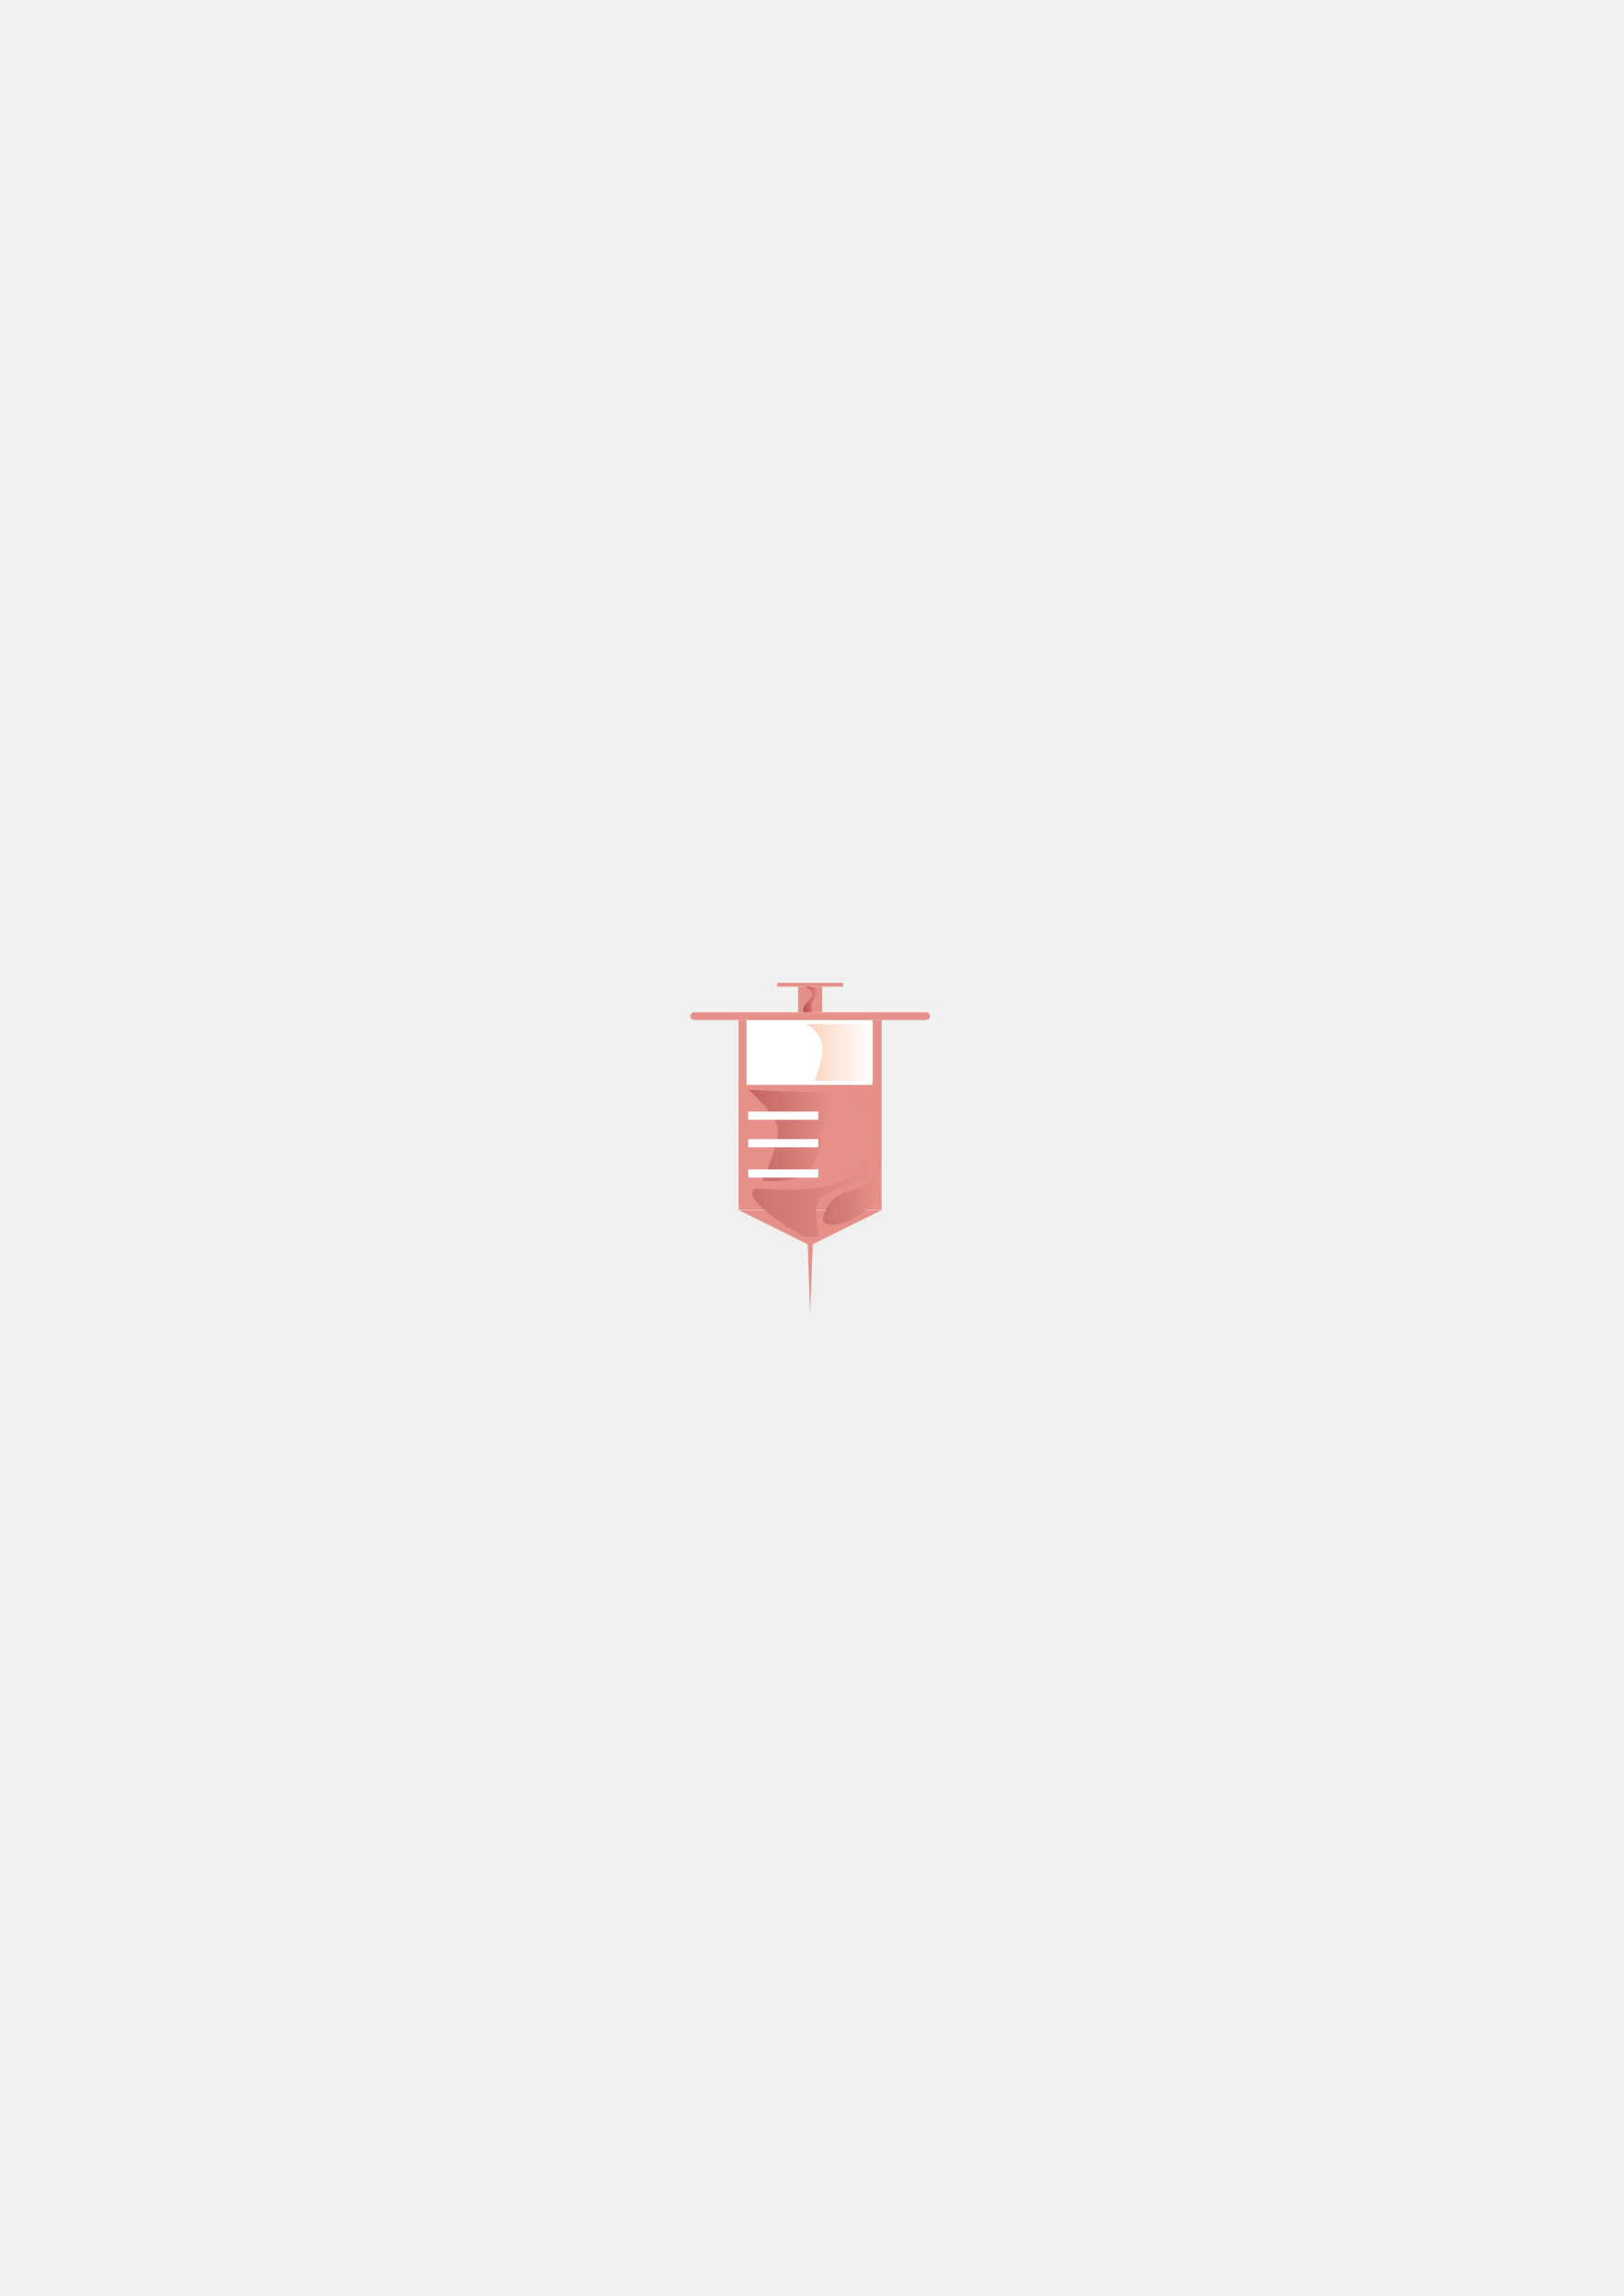
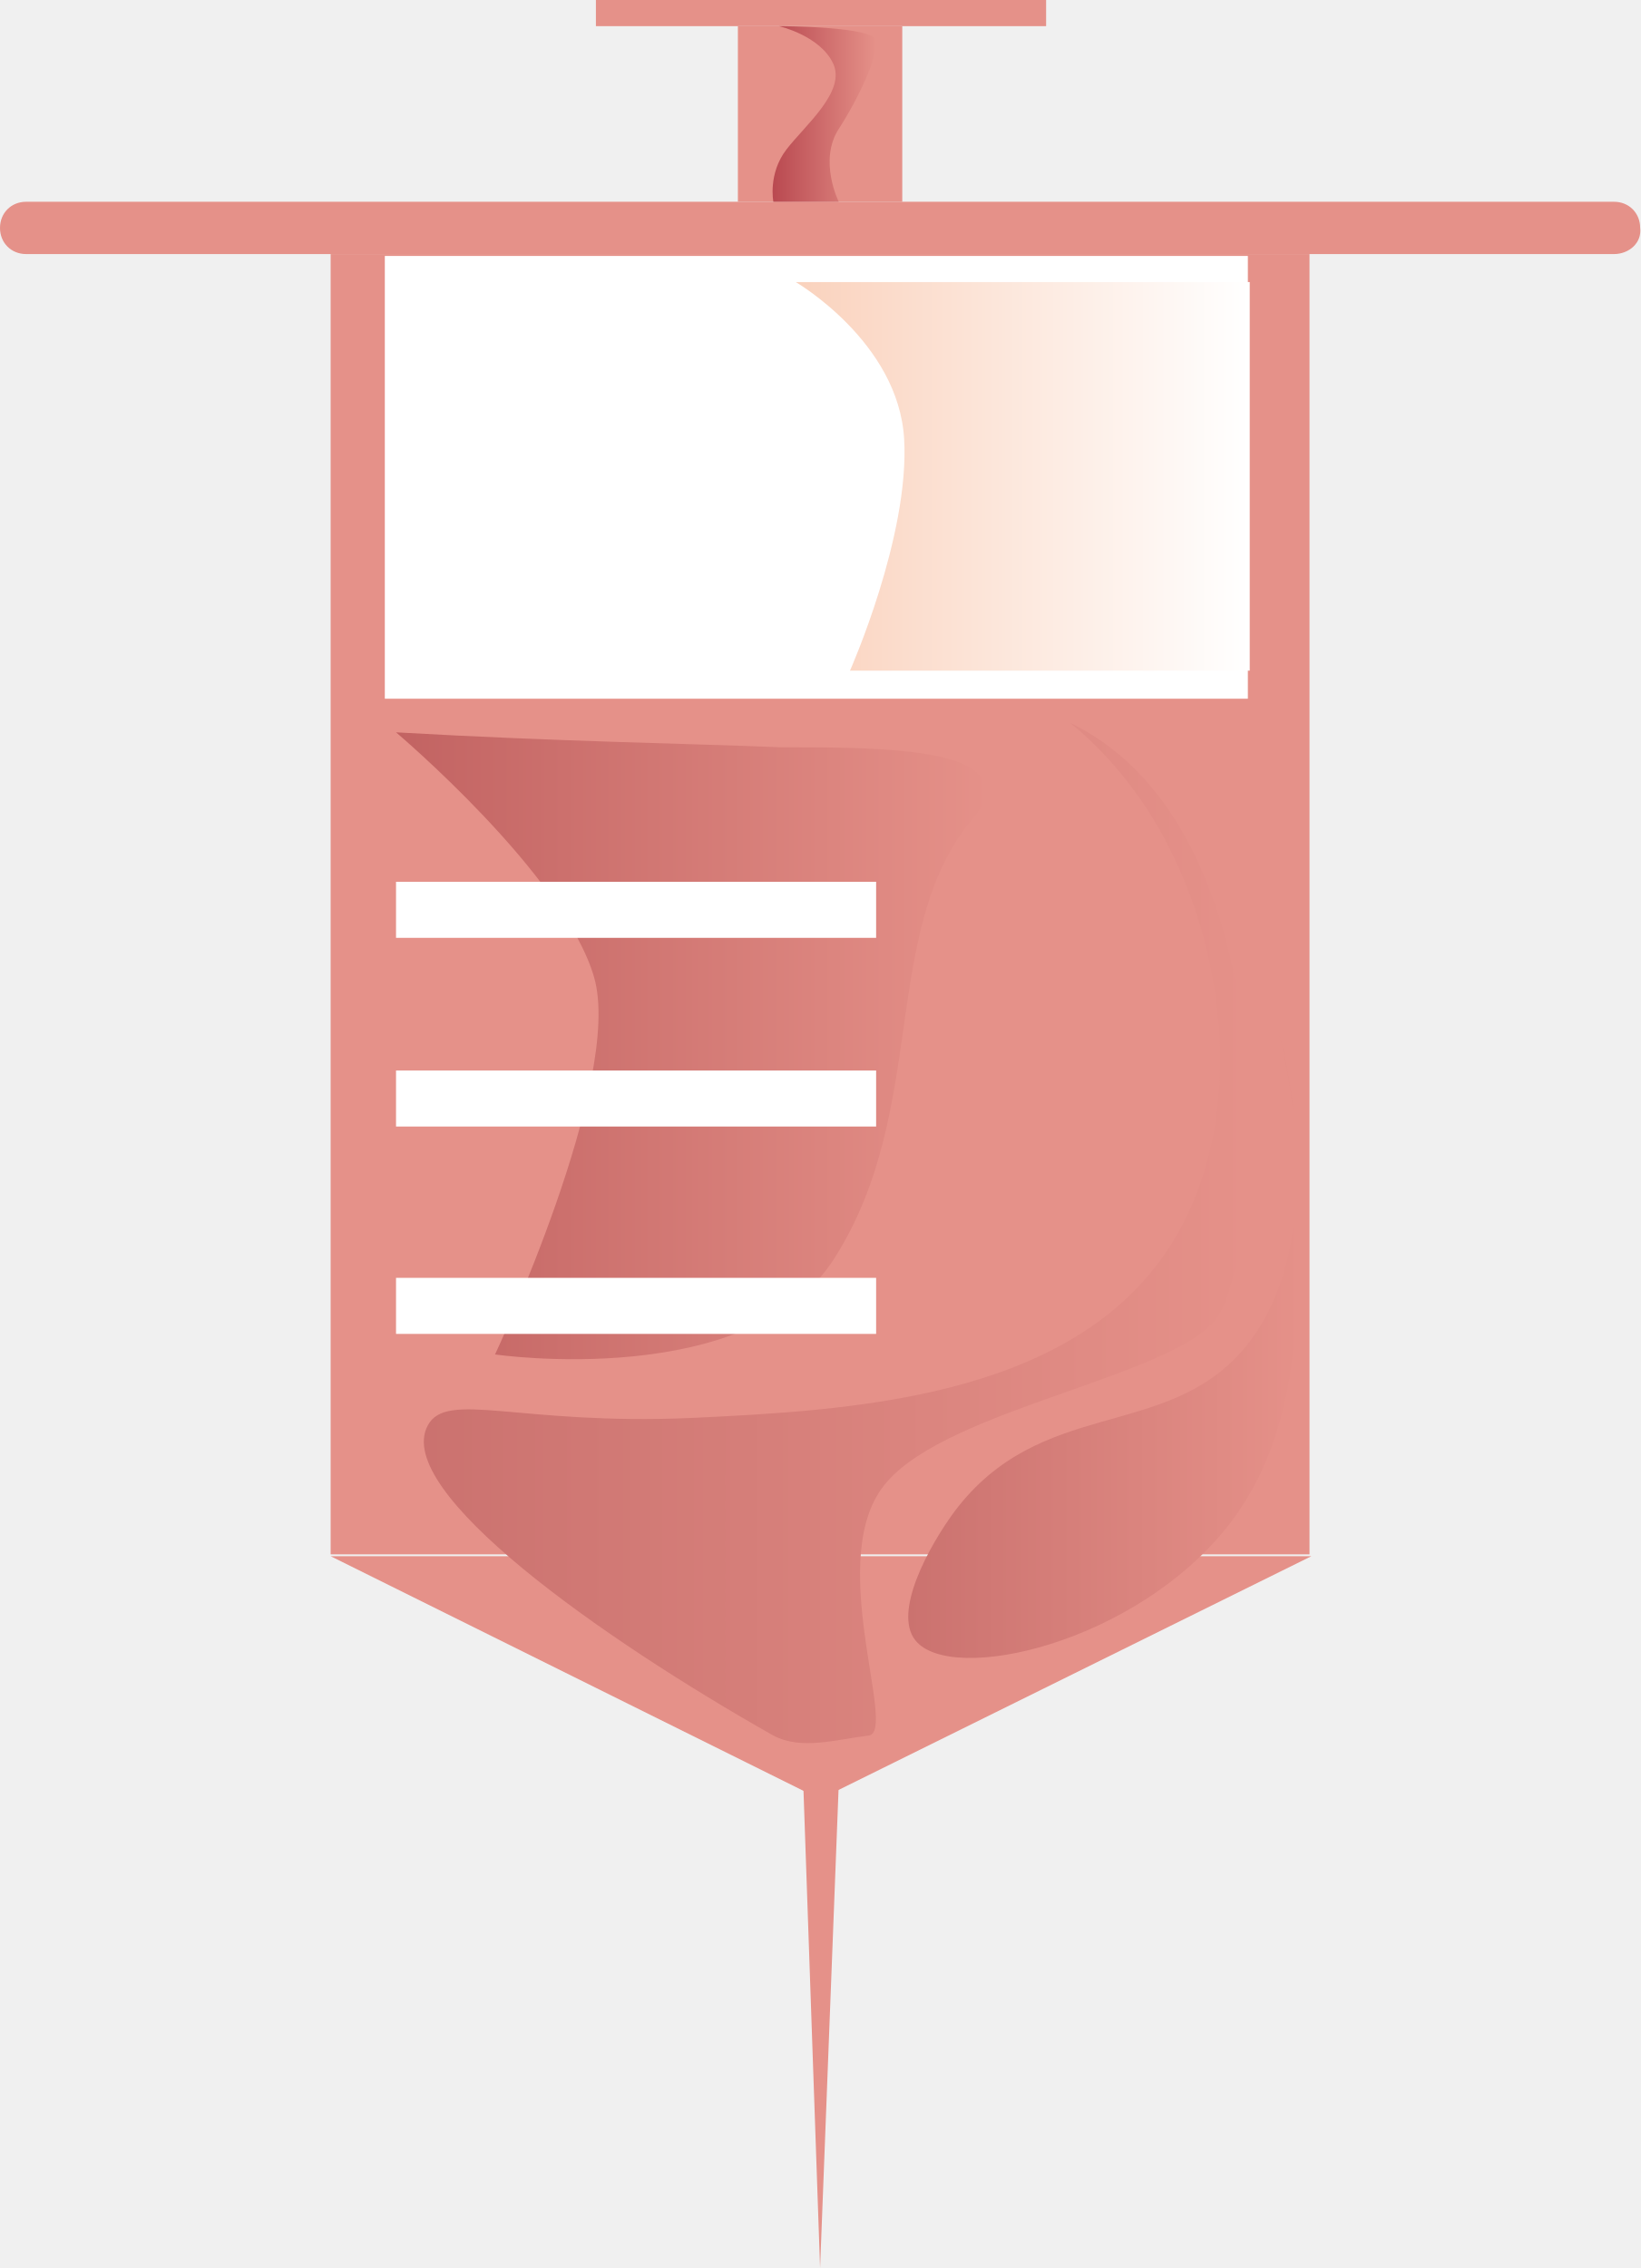
- <svg xmlns="http://www.w3.org/2000/svg" version="1.1" id="图层_1" x="0px" y="0px" viewBox="0 0 595.3 841.9" style="enable-background:new 0 0 595.3 841.9;" xml:space="preserve">
+ <svg xmlns="http://www.w3.org/2000/svg" version="1.1" id="图层_1" x="0px" y="0px" viewBox="0 0 87.8 121.4" style="enable-background:new 0 0 87.8 121.4;" xml:space="preserve">
  <style type="text/css">
	.st0{fill:#E59189;}
	.st1{fill:#FFFFFF;}
	.st2{fill:url(#SVGID_1_);}
	.st3{fill:url(#SVGID_2_);}
	.st4{fill:url(#SVGID_3_);}
	.st5{fill:url(#SVGID_4_);}
	.st6{fill:url(#SVGID_5_);}
	.st7{fill:url(#SVGID_6_);}
</style>
-   <rect x="270.8" y="374" class="st0" width="52.4" height="69.6" />
-   <path class="st0" d="M339.5,374h-85c-0.8,0-1.4-0.6-1.4-1.4l0,0c0-0.8,0.6-1.4,1.4-1.4h85c0.8,0,1.4,0.6,1.4,1.4l0,0  C341,373.4,340.3,374,339.5,374z" />
-   <rect x="292.6" y="361.8" class="st0" width="8.8" height="9.4" />
-   <rect x="285" y="360.4" class="st0" width="24.1" height="1.4" />
-   <polygon class="st0" points="297,456.7 270.8,443.7 323.3,443.7 " />
-   <polygon class="st0" points="297,481.8 296.1,455.9 298,455.9 " />
-   <rect x="273.7" y="374.1" class="st1" width="46.2" height="23.7" />
-   <linearGradient id="SVGID_1_" gradientUnits="userSpaceOnUse" x1="275.775" y1="426.404" x2="319.968" y2="426.404">
+   <rect x="17.7" y="13.6" class="st0" width="52.4" height="69.6" />
+   <path class="st0" d="M86.4,13.6h-85C0.6,13.6,0,13,0,12.2l0,0c0-0.8,0.6-1.4,1.4-1.4h85c0.8,0,1.4,0.6,1.4,1.4l0,0  C87.9,13,87.2,13.6,86.4,13.6z" />
+   <rect x="39.5" y="1.4" class="st0" width="8.8" height="9.4" />
+   <rect x="31.9" class="st0" width="24.1" height="1.4" />
+   <polygon class="st0" points="43.9,96.3 17.7,83.3 70.2,83.3 " />
+   <polygon class="st0" points="43.9,121.4 43,95.5 44.9,95.5 " />
+   <rect x="20.6" y="13.7" class="st1" width="46.2" height="23.7" />
+   <linearGradient id="SVGID_1_" gradientUnits="userSpaceOnUse" x1="22.687" y1="55.088" x2="66.852" y2="55.088" gradientTransform="matrix(1 0 0 -1 0 121.09)">
    <stop offset="0" style="stop-color:#CB726F" />
    <stop offset="1" style="stop-color:#E59189" />
  </linearGradient>
-   <path class="st2" d="M310.4,399.1c1.6,1.3,3.8,3.6,5.4,6.9c3.1,6.2,4,15.3-0.4,21.6c-5.4,7.7-16.9,8.3-25.3,8.7  c-9.2,0.4-13.1-1.5-14.1,0.4c-1.9,3.5,9.3,11.4,18.5,16.6c1.5,0.8,3.4,0.2,5.1,0c1.6-0.2-2.5-9.7,1-13.6c3.4-3.9,15.2-5.6,17.6-8.7  S322.4,404.9,310.4,399.1z" />
-   <linearGradient id="SVGID_2_" gradientUnits="userSpaceOnUse" x1="301.738" y1="432.422" x2="322.696" y2="432.422">
+   <path class="st2" d="M57.3,38.7c1.6,1.3,3.8,3.6,5.4,6.9c3.1,6.2,4,15.3-0.4,21.6c-5.4,7.7-16.9,8.3-25.3,8.7  c-9.2,0.4-13.1-1.5-14.1,0.4c-1.9,3.5,9.3,11.4,18.5,16.6c1.5,0.8,3.4,0.2,5.1,0c1.6-0.2-2.5-9.7,1-13.6c3.4-3.9,15.2-5.6,17.6-8.7  S69.3,44.5,57.3,38.7z" />
+   <linearGradient id="SVGID_2_" gradientUnits="userSpaceOnUse" x1="48.62" y1="49.022" x2="69.577" y2="49.022" gradientTransform="matrix(1 0 0 -1 0 121.09)">
    <stop offset="0" style="stop-color:#CB726F" />
    <stop offset="1" style="stop-color:#E59189" />
  </linearGradient>
-   <path class="st3" d="M321.6,415.8c-0.1-0.4,3.2,10.9-2,16.9c-4.2,4.8-10.8,2.5-15.4,8.6c-1.4,1.9-3.3,5.4-2.1,6.9  c1.9,2.4,11.8,0.2,16.8-6.2c3.3-4.3,3.6-9.3,3.8-15.1C322.8,422.2,322.2,418.4,321.6,415.8z" />
-   <linearGradient id="SVGID_3_" gradientUnits="userSpaceOnUse" x1="294.436" y1="366.478" x2="299.995" y2="366.478">
+   <path class="st3" d="M68.5,55.4c-0.1-0.4,3.2,10.9-2,16.9c-4.2,4.8-10.8,2.5-15.4,8.6c-1.4,1.9-3.3,5.4-2.1,6.9  c1.9,2.4,11.8,0.2,16.8-6.2c3.3-4.3,3.6-9.3,3.8-15.1C69.7,61.8,69.1,58,68.5,55.4z" />
+   <linearGradient id="SVGID_3_" gradientUnits="userSpaceOnUse" x1="41.336" y1="114.99" x2="46.895" y2="114.99" gradientTransform="matrix(1 0 0 -1 0 121.09)">
    <stop offset="0" style="stop-color:#B94950" />
    <stop offset="1" style="stop-color:#E59189" />
  </linearGradient>
-   <path class="st4" d="M294.8,361.8c0,0,2.2,0.5,2.9,2c0.7,1.5-1.5,3.3-2.5,4.6c-1,1.3-0.7,2.8-0.7,2.8h3.5c0,0-1.1-2.2,0-3.9  c1.1-1.7,2.1-3.9,2-4.7C300,361.8,294.8,361.8,294.8,361.8z" />
-   <linearGradient id="SVGID_4_" gradientUnits="userSpaceOnUse" x1="274.345" y1="416.336" x2="305.99" y2="416.336">
+   <path class="st4" d="M41.7,1.4c0,0,2.2,0.5,2.9,2c0.7,1.5-1.5,3.3-2.5,4.6c-1,1.3-0.7,2.8-0.7,2.8h3.5c0,0-1.1-2.2,0-3.9  C46,5.2,47,3,46.9,2.2C46.9,1.4,41.7,1.4,41.7,1.4z" />
+   <linearGradient id="SVGID_4_" gradientUnits="userSpaceOnUse" x1="21.245" y1="65.112" x2="52.891" y2="65.112" gradientTransform="matrix(1 0 0 -1 0 121.09)">
    <stop offset="0" style="stop-color:#C26362" />
    <stop offset="1" style="stop-color:#E59189" />
  </linearGradient>
-   <path class="st5" d="M274.3,399.6c0,0,9,7.6,10.6,13.1c1.6,5.5-5.3,20.2-5.3,20.2s13.7,2,18.2-5.2c5-7.9,2.4-17.4,7.3-23.4  c0.3-0.3,0.9-1.1,0.7-1.9c-0.5-2-6.3-2-10.9-2C290.1,400.2,283.1,400.1,274.3,399.6z" />
-   <rect x="274.3" y="407.6" class="st1" width="25.7" height="3" />
-   <rect x="274.3" y="417.7" class="st1" width="25.7" height="3" />
-   <rect x="274.3" y="428.8" class="st1" width="25.7" height="3" />
-   <linearGradient id="SVGID_5_" gradientUnits="userSpaceOnUse" x1="295.697" y1="385.885" x2="319.968" y2="385.885">
+   <path class="st5" d="M21.2,39.2c0,0,9,7.6,10.6,13.1s-5.3,20.2-5.3,20.2s13.7,2,18.2-5.2c5-7.9,2.4-17.4,7.3-23.4  c0.3-0.3,0.9-1.1,0.7-1.9c-0.5-2-6.3-2-10.9-2C37,39.8,30,39.7,21.2,39.2z" />
+   <rect x="21.2" y="47.2" class="st1" width="25.7" height="3" />
+   <rect x="21.2" y="57.3" class="st1" width="25.7" height="3" />
+   <rect x="21.2" y="68.4" class="st1" width="25.7" height="3" />
+   <linearGradient id="SVGID_5_" gradientUnits="userSpaceOnUse" x1="42.6" y1="95.59" x2="66.871" y2="95.59" gradientTransform="matrix(1 0 0 -1 0 121.09)">
    <stop offset="0" style="stop-color:#FAD2BD" />
    <stop offset="1" style="stop-color:#FFFFFF" />
  </linearGradient>
-   <path class="st6" d="M295.7,375.5c0,0,5.5,3.2,5.8,8.4s-2.9,12.4-2.9,12.4H320v-20.8" />
-   <linearGradient id="SVGID_6_" gradientUnits="userSpaceOnUse" x1="337.457" y1="426.567" x2="337.457" y2="426.567">
+   <path class="st6" d="M42.6,15.1c0,0,5.5,3.2,5.8,8.4s-2.9,12.4-2.9,12.4h21.4V15.1" />
+   <linearGradient id="SVGID_6_" gradientUnits="userSpaceOnUse" x1="84.4" y1="54.89" x2="84.4" y2="54.89" gradientTransform="matrix(1 0 0 -1 0 121.09)">
    <stop offset="0" style="stop-color:#B94950" />
    <stop offset="1" style="stop-color:#E59189" />
  </linearGradient>
-   <path class="st7" d="M337.5,426.6" />
+   <path class="st7" d="M84.4,66.2" />
</svg>
